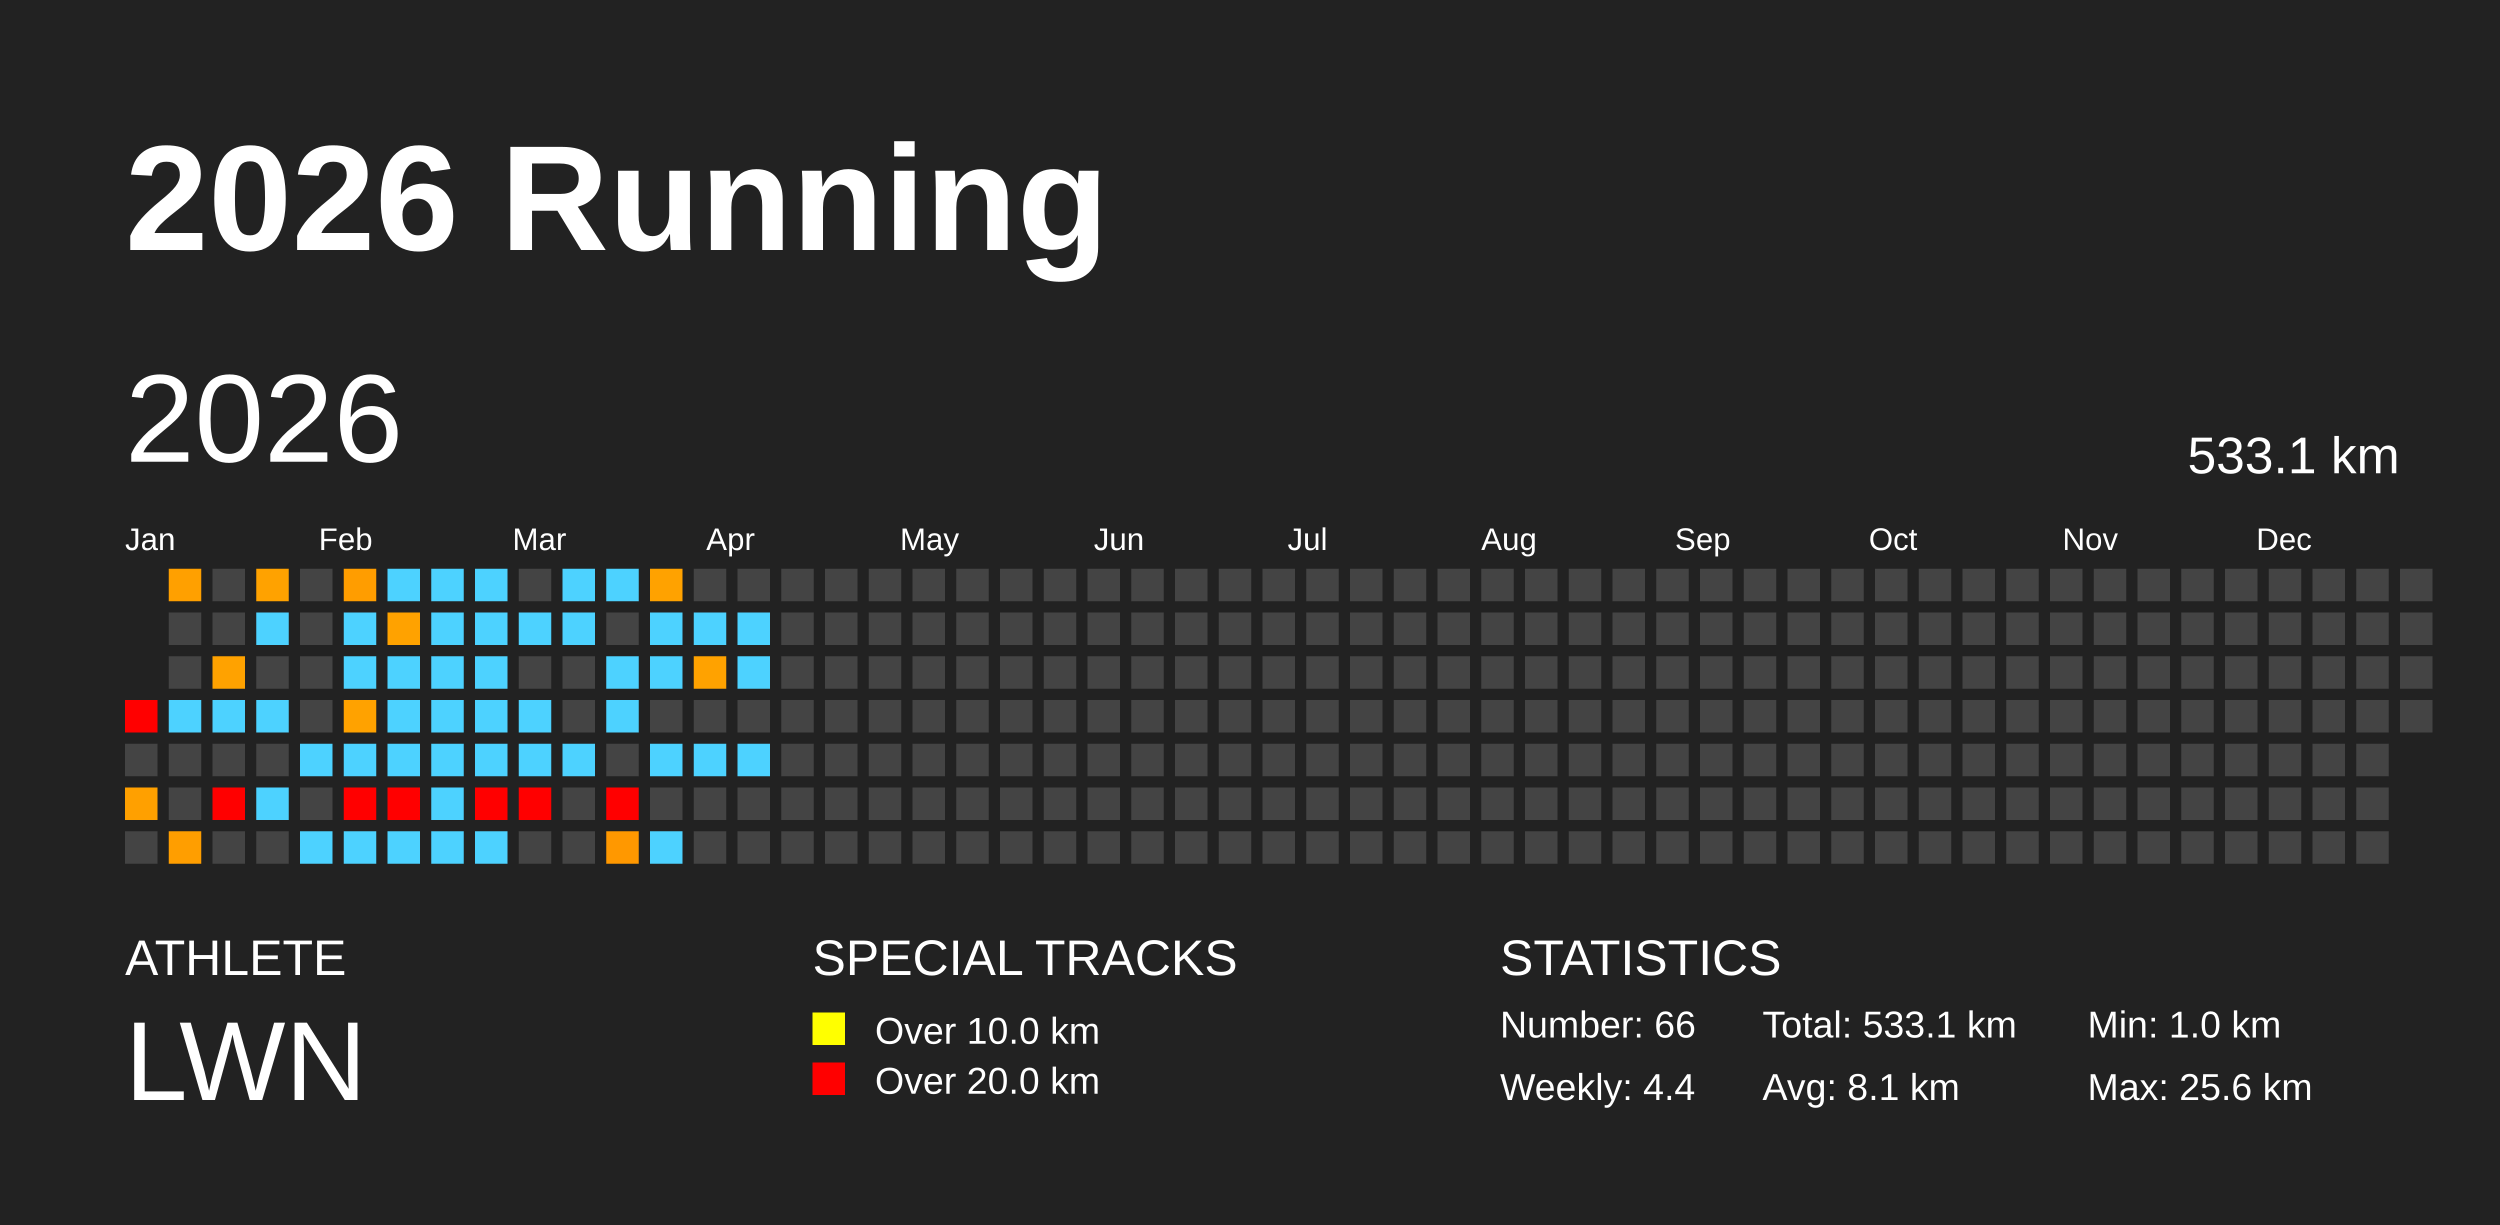
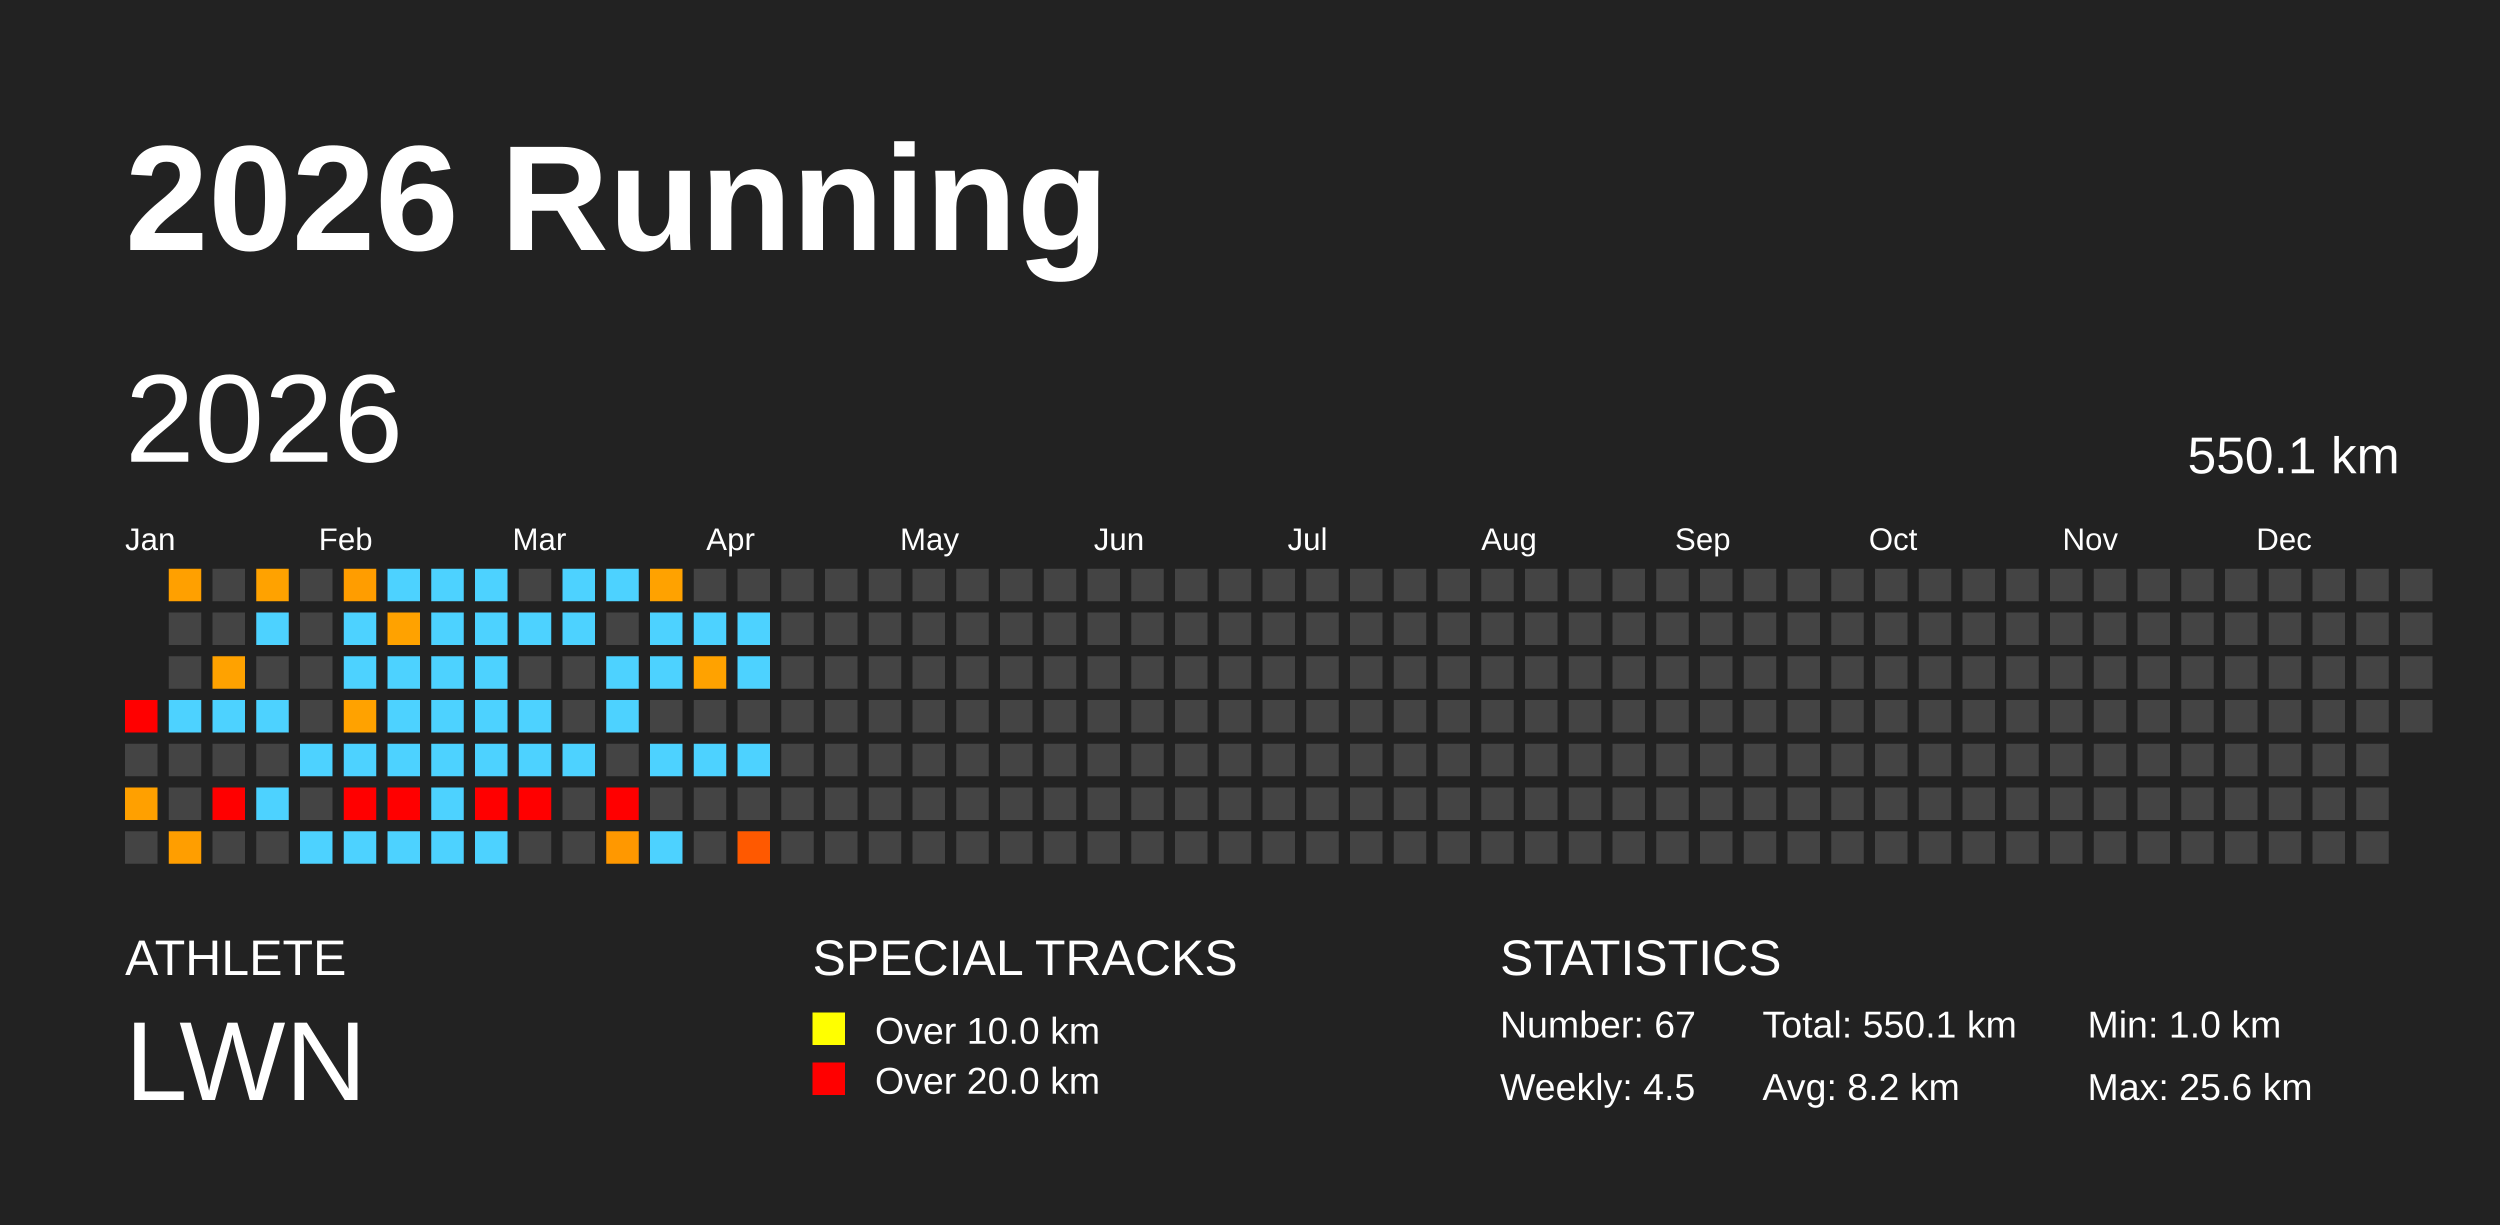
<svg xmlns="http://www.w3.org/2000/svg" baseProfile="full" height="98mm" version="1.1" viewBox="0,0,200,98" width="200mm">
  <defs />
  <rect fill="#222222" height="98" width="200" x="0" y="0" />
  <text fill="#FFFFFF" style="font-size:12px; font-family:Arial; font-weight:bold;" x="10" y="20">2026 Running</text>
  <text fill="#FFFFFF" style="font-size:4px; font-family:Arial" x="10" y="78">ATHLETE</text>
  <text fill="#FFFFFF" style="font-size:9px; font-family:Arial" x="10" y="88">LWN</text>
  <text fill="#FFFFFF" style="font-size:4px; font-family:Arial" x="65" y="78">SPECIAL TRACKS</text>
  <rect fill="yellow" height="2.6" width="2.6" x="65" y="81" />
  <text fill="#FFFFFF" style="font-size:3px; font-family:Arial" x="70" y="83.5">Over 10.0 km</text>
  <rect fill="red" height="2.6" width="2.6" x="65" y="85" />
  <text fill="#FFFFFF" style="font-size:3px; font-family:Arial" x="70" y="87.5">Over 20.0 km</text>
  <text fill="#FFFFFF" style="font-size:4px; font-family:Arial" x="120" y="78">STATISTICS</text>
-   <text fill="#FFFFFF" style="font-size:3px; font-family:Arial" x="120" y="83">Number: 66</text>
-   <text fill="#FFFFFF" style="font-size:3px; font-family:Arial" x="120" y="88">Weekly: 4.4</text>
-   <text fill="#FFFFFF" style="font-size:3px; font-family:Arial" x="141" y="83">Total: 533.1 km</text>
-   <text fill="#FFFFFF" style="font-size:3px; font-family:Arial" x="141" y="88">Avg: 8.1 km</text>
+   <text fill="#FFFFFF" style="font-size:3px; font-family:Arial" x="120" y="83">Number: 67</text>
+   <text fill="#FFFFFF" style="font-size:3px; font-family:Arial" x="120" y="88">Weekly: 4.5</text>
+   <text fill="#FFFFFF" style="font-size:3px; font-family:Arial" x="141" y="83">Total: 550.1 km</text>
+   <text fill="#FFFFFF" style="font-size:3px; font-family:Arial" x="141" y="88">Avg: 8.2 km</text>
  <text fill="#FFFFFF" style="font-size:3px; font-family:Arial" x="167" y="83">Min: 1.0 km</text>
  <text fill="#FFFFFF" style="font-size:3px; font-family:Arial" x="167" y="88">Max: 25.6 km</text>
  <text dominant-baseline="hanging" fill="#FFFFFF" style="font-size:10.0px; font-family:Arial;" x="10" y="30">2026</text>
-   <text dominant-baseline="hanging" fill="#FFFFFF" style="font-size:4.125px; font-family:Arial;" x="175" y="35">533.1 km</text>
+   <text dominant-baseline="hanging" fill="#FFFFFF" style="font-size:4.125px; font-family:Arial;" x="175" y="35">550.1 km</text>
  <text fill="#FFFFFF" style="font-size:2.5px; font-family:Arial" x="10.0" y="44">Jan</text>
  <text fill="#FFFFFF" style="font-size:2.5px; font-family:Arial" x="25.5" y="44">Feb</text>
  <text fill="#FFFFFF" style="font-size:2.5px; font-family:Arial" x="41.0" y="44">Mar</text>
  <text fill="#FFFFFF" style="font-size:2.5px; font-family:Arial" x="56.5" y="44">Apr</text>
  <text fill="#FFFFFF" style="font-size:2.5px; font-family:Arial" x="72.0" y="44">May</text>
  <text fill="#FFFFFF" style="font-size:2.5px; font-family:Arial" x="87.5" y="44">Jun</text>
  <text fill="#FFFFFF" style="font-size:2.5px; font-family:Arial" x="103.0" y="44">Jul</text>
  <text fill="#FFFFFF" style="font-size:2.5px; font-family:Arial" x="118.5" y="44">Aug</text>
  <text fill="#FFFFFF" style="font-size:2.5px; font-family:Arial" x="134.0" y="44">Sep</text>
  <text fill="#FFFFFF" style="font-size:2.5px; font-family:Arial" x="149.5" y="44">Oct</text>
  <text fill="#FFFFFF" style="font-size:2.5px; font-family:Arial" x="165.0" y="44">Nov</text>
  <text fill="#FFFFFF" style="font-size:2.5px; font-family:Arial" x="180.5" y="44">Dec</text>
  <rect fill="red" height="2.6" width="2.6" x="10.0" y="56.0" />
  <rect fill="#444444" height="2.6" width="2.6" x="10.0" y="59.5" />
  <rect fill="#ffa000" height="2.6" width="2.6" x="10.0" y="63.0" />
  <rect fill="#444444" height="2.6" width="2.6" x="10.0" y="66.5" />
  <rect fill="#ffa000" height="2.6" width="2.6" x="13.5" y="45.5" />
  <rect fill="#444444" height="2.6" width="2.6" x="13.5" y="49.0" />
  <rect fill="#444444" height="2.6" width="2.6" x="13.5" y="52.5" />
  <rect fill="#4dd2ff" height="2.6" width="2.6" x="13.5" y="56.0" />
  <rect fill="#444444" height="2.6" width="2.6" x="13.5" y="59.5" />
  <rect fill="#444444" height="2.6" width="2.6" x="13.5" y="63.0" />
  <rect fill="#ff9e00" height="2.6" width="2.6" x="13.5" y="66.5" />
  <rect fill="#444444" height="2.6" width="2.6" x="17.0" y="45.5" />
  <rect fill="#444444" height="2.6" width="2.6" x="17.0" y="49.0" />
  <rect fill="#ffa200" height="2.6" width="2.6" x="17.0" y="52.5" />
  <rect fill="#4dd2ff" height="2.6" width="2.6" x="17.0" y="56.0" />
  <rect fill="#444444" height="2.6" width="2.6" x="17.0" y="59.5" />
  <rect fill="red" height="2.6" width="2.6" x="17.0" y="63.0" />
  <rect fill="#444444" height="2.6" width="2.6" x="17.0" y="66.5" />
  <rect fill="#ffa200" height="2.6" width="2.6" x="20.5" y="45.5" />
  <rect fill="#4dd2ff" height="2.6" width="2.6" x="20.5" y="49.0" />
  <rect fill="#444444" height="2.6" width="2.6" x="20.5" y="52.5" />
  <rect fill="#4dd2ff" height="2.6" width="2.6" x="20.5" y="56.0" />
  <rect fill="#444444" height="2.6" width="2.6" x="20.5" y="59.5" />
  <rect fill="#4dd2ff" height="2.6" width="2.6" x="20.5" y="63.0" />
  <rect fill="#444444" height="2.6" width="2.6" x="20.5" y="66.5" />
  <rect fill="#444444" height="2.6" width="2.6" x="24.0" y="45.5" />
  <rect fill="#444444" height="2.6" width="2.6" x="24.0" y="49.0" />
  <rect fill="#444444" height="2.6" width="2.6" x="24.0" y="52.5" />
  <rect fill="#444444" height="2.6" width="2.6" x="24.0" y="56.0" />
  <rect fill="#4dd2ff" height="2.6" width="2.6" x="24.0" y="59.5" />
  <rect fill="#444444" height="2.6" width="2.6" x="24.0" y="63.0" />
  <rect fill="#4dd2ff" height="2.6" width="2.6" x="24.0" y="66.5" />
  <rect fill="#ff9d00" height="2.6" width="2.6" x="27.5" y="45.5" />
  <rect fill="#4dd2ff" height="2.6" width="2.6" x="27.5" y="49.0" />
  <rect fill="#4dd2ff" height="2.6" width="2.6" x="27.5" y="52.5" />
  <rect fill="#ffa200" height="2.6" width="2.6" x="27.5" y="56.0" />
  <rect fill="#4dd2ff" height="2.6" width="2.6" x="27.5" y="59.5" />
  <rect fill="red" height="2.6" width="2.6" x="27.5" y="63.0" />
  <rect fill="#4dd2ff" height="2.6" width="2.6" x="27.5" y="66.5" />
  <rect fill="#4dd2ff" height="2.6" width="2.6" x="31.0" y="45.5" />
  <rect fill="#ffa200" height="2.6" width="2.6" x="31.0" y="49.0" />
  <rect fill="#4dd2ff" height="2.6" width="2.6" x="31.0" y="52.5" />
  <rect fill="#4dd2ff" height="2.6" width="2.6" x="31.0" y="56.0" />
  <rect fill="#4dd2ff" height="2.6" width="2.6" x="31.0" y="59.5" />
  <rect fill="red" height="2.6" width="2.6" x="31.0" y="63.0" />
  <rect fill="#4dd2ff" height="2.6" width="2.6" x="31.0" y="66.5" />
  <rect fill="#4dd2ff" height="2.6" width="2.6" x="34.5" y="45.5" />
  <rect fill="#4dd2ff" height="2.6" width="2.6" x="34.5" y="49.0" />
  <rect fill="#4dd2ff" height="2.6" width="2.6" x="34.5" y="52.5" />
  <rect fill="#4dd2ff" height="2.6" width="2.6" x="34.5" y="56.0" />
  <rect fill="#4dd2ff" height="2.6" width="2.6" x="34.5" y="59.5" />
  <rect fill="#4dd2ff" height="2.6" width="2.6" x="34.5" y="63.0" />
  <rect fill="#4dd2ff" height="2.6" width="2.6" x="34.5" y="66.5" />
  <rect fill="#4dd2ff" height="2.6" width="2.6" x="38.0" y="45.5" />
  <rect fill="#4dd2ff" height="2.6" width="2.6" x="38.0" y="49.0" />
  <rect fill="#4dd2ff" height="2.6" width="2.6" x="38.0" y="52.5" />
  <rect fill="#4dd2ff" height="2.6" width="2.6" x="38.0" y="56.0" />
  <rect fill="#4dd2ff" height="2.6" width="2.6" x="38.0" y="59.5" />
  <rect fill="red" height="2.6" width="2.6" x="38.0" y="63.0" />
  <rect fill="#4dd2ff" height="2.6" width="2.6" x="38.0" y="66.5" />
  <rect fill="#444444" height="2.6" width="2.6" x="41.5" y="45.5" />
  <rect fill="#4dd2ff" height="2.6" width="2.6" x="41.5" y="49.0" />
  <rect fill="#444444" height="2.6" width="2.6" x="41.5" y="52.5" />
  <rect fill="#4dd2ff" height="2.6" width="2.6" x="41.5" y="56.0" />
  <rect fill="#4dd2ff" height="2.6" width="2.6" x="41.5" y="59.5" />
  <rect fill="red" height="2.6" width="2.6" x="41.5" y="63.0" />
  <rect fill="#444444" height="2.6" width="2.6" x="41.5" y="66.5" />
  <rect fill="#4dd2ff" height="2.6" width="2.6" x="45.0" y="45.5" />
  <rect fill="#4dd2ff" height="2.6" width="2.6" x="45.0" y="49.0" />
  <rect fill="#444444" height="2.6" width="2.6" x="45.0" y="52.5" />
  <rect fill="#444444" height="2.6" width="2.6" x="45.0" y="56.0" />
  <rect fill="#4dd2ff" height="2.6" width="2.6" x="45.0" y="59.5" />
  <rect fill="#444444" height="2.6" width="2.6" x="45.0" y="63.0" />
  <rect fill="#444444" height="2.6" width="2.6" x="45.0" y="66.5" />
  <rect fill="#4dd2ff" height="2.6" width="2.6" x="48.5" y="45.5" />
  <rect fill="#444444" height="2.6" width="2.6" x="48.5" y="49.0" />
  <rect fill="#4dd2ff" height="2.6" width="2.6" x="48.5" y="52.5" />
  <rect fill="#4dd2ff" height="2.6" width="2.6" x="48.5" y="56.0" />
  <rect fill="#444444" height="2.6" width="2.6" x="48.5" y="59.5" />
  <rect fill="red" height="2.6" width="2.6" x="48.5" y="63.0" />
  <rect fill="#ff9800" height="2.6" width="2.6" x="48.5" y="66.5" />
  <rect fill="#ffa200" height="2.6" width="2.6" x="52.0" y="45.5" />
  <rect fill="#4dd2ff" height="2.6" width="2.6" x="52.0" y="49.0" />
  <rect fill="#4dd2ff" height="2.6" width="2.6" x="52.0" y="52.5" />
  <rect fill="#444444" height="2.6" width="2.6" x="52.0" y="56.0" />
  <rect fill="#4dd2ff" height="2.6" width="2.6" x="52.0" y="59.5" />
  <rect fill="#444444" height="2.6" width="2.6" x="52.0" y="63.0" />
  <rect fill="#4dd2ff" height="2.6" width="2.6" x="52.0" y="66.5" />
  <rect fill="#444444" height="2.6" width="2.6" x="55.5" y="45.5" />
  <rect fill="#4dd2ff" height="2.6" width="2.6" x="55.5" y="49.0" />
  <rect fill="#ffa200" height="2.6" width="2.6" x="55.5" y="52.5" />
  <rect fill="#444444" height="2.6" width="2.6" x="55.5" y="56.0" />
  <rect fill="#4dd2ff" height="2.6" width="2.6" x="55.5" y="59.5" />
  <rect fill="#444444" height="2.6" width="2.6" x="55.5" y="63.0" />
  <rect fill="#444444" height="2.6" width="2.6" x="55.5" y="66.5" />
  <rect fill="#444444" height="2.6" width="2.6" x="59.0" y="45.5" />
  <rect fill="#4dd2ff" height="2.6" width="2.6" x="59.0" y="49.0" />
  <rect fill="#4dd2ff" height="2.6" width="2.6" x="59.0" y="52.5" />
  <rect fill="#444444" height="2.6" width="2.6" x="59.0" y="56.0" />
  <rect fill="#4dd2ff" height="2.6" width="2.6" x="59.0" y="59.5" />
  <rect fill="#444444" height="2.6" width="2.6" x="59.0" y="63.0" />
-   <rect fill="#444444" height="2.6" width="2.6" x="59.0" y="66.5" />
+   <rect fill="#ff5900" height="2.6" width="2.6" x="59.0" y="66.5" />
  <rect fill="#444444" height="2.6" width="2.6" x="62.5" y="45.5" />
  <rect fill="#444444" height="2.6" width="2.6" x="62.5" y="49.0" />
  <rect fill="#444444" height="2.6" width="2.6" x="62.5" y="52.5" />
  <rect fill="#444444" height="2.6" width="2.6" x="62.5" y="56.0" />
  <rect fill="#444444" height="2.6" width="2.6" x="62.5" y="59.5" />
  <rect fill="#444444" height="2.6" width="2.6" x="62.5" y="63.0" />
  <rect fill="#444444" height="2.6" width="2.6" x="62.5" y="66.5" />
  <rect fill="#444444" height="2.6" width="2.6" x="66.0" y="45.5" />
  <rect fill="#444444" height="2.6" width="2.6" x="66.0" y="49.0" />
  <rect fill="#444444" height="2.6" width="2.6" x="66.0" y="52.5" />
  <rect fill="#444444" height="2.6" width="2.6" x="66.0" y="56.0" />
  <rect fill="#444444" height="2.6" width="2.6" x="66.0" y="59.5" />
  <rect fill="#444444" height="2.6" width="2.6" x="66.0" y="63.0" />
  <rect fill="#444444" height="2.6" width="2.6" x="66.0" y="66.5" />
  <rect fill="#444444" height="2.6" width="2.6" x="69.5" y="45.5" />
  <rect fill="#444444" height="2.6" width="2.6" x="69.5" y="49.0" />
  <rect fill="#444444" height="2.6" width="2.6" x="69.5" y="52.5" />
  <rect fill="#444444" height="2.6" width="2.6" x="69.5" y="56.0" />
  <rect fill="#444444" height="2.6" width="2.6" x="69.5" y="59.5" />
  <rect fill="#444444" height="2.6" width="2.6" x="69.5" y="63.0" />
  <rect fill="#444444" height="2.6" width="2.6" x="69.5" y="66.5" />
  <rect fill="#444444" height="2.6" width="2.6" x="73.0" y="45.5" />
  <rect fill="#444444" height="2.6" width="2.6" x="73.0" y="49.0" />
  <rect fill="#444444" height="2.6" width="2.6" x="73.0" y="52.5" />
  <rect fill="#444444" height="2.6" width="2.6" x="73.0" y="56.0" />
  <rect fill="#444444" height="2.6" width="2.6" x="73.0" y="59.5" />
  <rect fill="#444444" height="2.6" width="2.6" x="73.0" y="63.0" />
  <rect fill="#444444" height="2.6" width="2.6" x="73.0" y="66.5" />
  <rect fill="#444444" height="2.6" width="2.6" x="76.5" y="45.5" />
  <rect fill="#444444" height="2.6" width="2.6" x="76.5" y="49.0" />
  <rect fill="#444444" height="2.6" width="2.6" x="76.5" y="52.5" />
  <rect fill="#444444" height="2.6" width="2.6" x="76.5" y="56.0" />
  <rect fill="#444444" height="2.6" width="2.6" x="76.5" y="59.5" />
  <rect fill="#444444" height="2.6" width="2.6" x="76.5" y="63.0" />
  <rect fill="#444444" height="2.6" width="2.6" x="76.5" y="66.5" />
  <rect fill="#444444" height="2.6" width="2.6" x="80.0" y="45.5" />
  <rect fill="#444444" height="2.6" width="2.6" x="80.0" y="49.0" />
  <rect fill="#444444" height="2.6" width="2.6" x="80.0" y="52.5" />
  <rect fill="#444444" height="2.6" width="2.6" x="80.0" y="56.0" />
  <rect fill="#444444" height="2.6" width="2.6" x="80.0" y="59.5" />
  <rect fill="#444444" height="2.6" width="2.6" x="80.0" y="63.0" />
  <rect fill="#444444" height="2.6" width="2.6" x="80.0" y="66.5" />
  <rect fill="#444444" height="2.6" width="2.6" x="83.5" y="45.5" />
  <rect fill="#444444" height="2.6" width="2.6" x="83.5" y="49.0" />
  <rect fill="#444444" height="2.6" width="2.6" x="83.5" y="52.5" />
  <rect fill="#444444" height="2.6" width="2.6" x="83.5" y="56.0" />
  <rect fill="#444444" height="2.6" width="2.6" x="83.5" y="59.5" />
  <rect fill="#444444" height="2.6" width="2.6" x="83.5" y="63.0" />
  <rect fill="#444444" height="2.6" width="2.6" x="83.5" y="66.5" />
  <rect fill="#444444" height="2.6" width="2.6" x="87.0" y="45.5" />
  <rect fill="#444444" height="2.6" width="2.6" x="87.0" y="49.0" />
  <rect fill="#444444" height="2.6" width="2.6" x="87.0" y="52.5" />
  <rect fill="#444444" height="2.6" width="2.6" x="87.0" y="56.0" />
  <rect fill="#444444" height="2.6" width="2.6" x="87.0" y="59.5" />
  <rect fill="#444444" height="2.6" width="2.6" x="87.0" y="63.0" />
  <rect fill="#444444" height="2.6" width="2.6" x="87.0" y="66.5" />
  <rect fill="#444444" height="2.6" width="2.6" x="90.5" y="45.5" />
  <rect fill="#444444" height="2.6" width="2.6" x="90.5" y="49.0" />
  <rect fill="#444444" height="2.6" width="2.6" x="90.5" y="52.5" />
  <rect fill="#444444" height="2.6" width="2.6" x="90.5" y="56.0" />
  <rect fill="#444444" height="2.6" width="2.6" x="90.5" y="59.5" />
  <rect fill="#444444" height="2.6" width="2.6" x="90.5" y="63.0" />
  <rect fill="#444444" height="2.6" width="2.6" x="90.5" y="66.5" />
  <rect fill="#444444" height="2.6" width="2.6" x="94.0" y="45.5" />
  <rect fill="#444444" height="2.6" width="2.6" x="94.0" y="49.0" />
  <rect fill="#444444" height="2.6" width="2.6" x="94.0" y="52.5" />
  <rect fill="#444444" height="2.6" width="2.6" x="94.0" y="56.0" />
  <rect fill="#444444" height="2.6" width="2.6" x="94.0" y="59.5" />
  <rect fill="#444444" height="2.6" width="2.6" x="94.0" y="63.0" />
  <rect fill="#444444" height="2.6" width="2.6" x="94.0" y="66.5" />
  <rect fill="#444444" height="2.6" width="2.6" x="97.5" y="45.5" />
  <rect fill="#444444" height="2.6" width="2.6" x="97.5" y="49.0" />
  <rect fill="#444444" height="2.6" width="2.6" x="97.5" y="52.5" />
  <rect fill="#444444" height="2.6" width="2.6" x="97.5" y="56.0" />
  <rect fill="#444444" height="2.6" width="2.6" x="97.5" y="59.5" />
  <rect fill="#444444" height="2.6" width="2.6" x="97.5" y="63.0" />
  <rect fill="#444444" height="2.6" width="2.6" x="97.5" y="66.5" />
  <rect fill="#444444" height="2.6" width="2.6" x="101.0" y="45.5" />
  <rect fill="#444444" height="2.6" width="2.6" x="101.0" y="49.0" />
  <rect fill="#444444" height="2.6" width="2.6" x="101.0" y="52.5" />
  <rect fill="#444444" height="2.6" width="2.6" x="101.0" y="56.0" />
  <rect fill="#444444" height="2.6" width="2.6" x="101.0" y="59.5" />
  <rect fill="#444444" height="2.6" width="2.6" x="101.0" y="63.0" />
  <rect fill="#444444" height="2.6" width="2.6" x="101.0" y="66.5" />
  <rect fill="#444444" height="2.6" width="2.6" x="104.5" y="45.5" />
  <rect fill="#444444" height="2.6" width="2.6" x="104.5" y="49.0" />
  <rect fill="#444444" height="2.6" width="2.6" x="104.5" y="52.5" />
  <rect fill="#444444" height="2.6" width="2.6" x="104.5" y="56.0" />
  <rect fill="#444444" height="2.6" width="2.6" x="104.5" y="59.5" />
  <rect fill="#444444" height="2.6" width="2.6" x="104.5" y="63.0" />
  <rect fill="#444444" height="2.6" width="2.6" x="104.5" y="66.5" />
  <rect fill="#444444" height="2.6" width="2.6" x="108.0" y="45.5" />
  <rect fill="#444444" height="2.6" width="2.6" x="108.0" y="49.0" />
  <rect fill="#444444" height="2.6" width="2.6" x="108.0" y="52.5" />
  <rect fill="#444444" height="2.6" width="2.6" x="108.0" y="56.0" />
  <rect fill="#444444" height="2.6" width="2.6" x="108.0" y="59.5" />
  <rect fill="#444444" height="2.6" width="2.6" x="108.0" y="63.0" />
  <rect fill="#444444" height="2.6" width="2.6" x="108.0" y="66.5" />
  <rect fill="#444444" height="2.6" width="2.6" x="111.5" y="45.5" />
  <rect fill="#444444" height="2.6" width="2.6" x="111.5" y="49.0" />
  <rect fill="#444444" height="2.6" width="2.6" x="111.5" y="52.5" />
  <rect fill="#444444" height="2.6" width="2.6" x="111.5" y="56.0" />
  <rect fill="#444444" height="2.6" width="2.6" x="111.5" y="59.5" />
  <rect fill="#444444" height="2.6" width="2.6" x="111.5" y="63.0" />
  <rect fill="#444444" height="2.6" width="2.6" x="111.5" y="66.5" />
  <rect fill="#444444" height="2.6" width="2.6" x="115.0" y="45.5" />
  <rect fill="#444444" height="2.6" width="2.6" x="115.0" y="49.0" />
  <rect fill="#444444" height="2.6" width="2.6" x="115.0" y="52.5" />
  <rect fill="#444444" height="2.6" width="2.6" x="115.0" y="56.0" />
  <rect fill="#444444" height="2.6" width="2.6" x="115.0" y="59.5" />
  <rect fill="#444444" height="2.6" width="2.6" x="115.0" y="63.0" />
  <rect fill="#444444" height="2.6" width="2.6" x="115.0" y="66.5" />
  <rect fill="#444444" height="2.6" width="2.6" x="118.5" y="45.5" />
  <rect fill="#444444" height="2.6" width="2.6" x="118.5" y="49.0" />
  <rect fill="#444444" height="2.6" width="2.6" x="118.5" y="52.5" />
  <rect fill="#444444" height="2.6" width="2.6" x="118.5" y="56.0" />
  <rect fill="#444444" height="2.6" width="2.6" x="118.5" y="59.5" />
  <rect fill="#444444" height="2.6" width="2.6" x="118.5" y="63.0" />
  <rect fill="#444444" height="2.6" width="2.6" x="118.5" y="66.5" />
  <rect fill="#444444" height="2.6" width="2.6" x="122.0" y="45.5" />
  <rect fill="#444444" height="2.6" width="2.6" x="122.0" y="49.0" />
  <rect fill="#444444" height="2.6" width="2.6" x="122.0" y="52.5" />
  <rect fill="#444444" height="2.6" width="2.6" x="122.0" y="56.0" />
  <rect fill="#444444" height="2.6" width="2.6" x="122.0" y="59.5" />
  <rect fill="#444444" height="2.6" width="2.6" x="122.0" y="63.0" />
  <rect fill="#444444" height="2.6" width="2.6" x="122.0" y="66.5" />
  <rect fill="#444444" height="2.6" width="2.6" x="125.5" y="45.5" />
  <rect fill="#444444" height="2.6" width="2.6" x="125.5" y="49.0" />
  <rect fill="#444444" height="2.6" width="2.6" x="125.5" y="52.5" />
  <rect fill="#444444" height="2.6" width="2.6" x="125.5" y="56.0" />
  <rect fill="#444444" height="2.6" width="2.6" x="125.5" y="59.5" />
  <rect fill="#444444" height="2.6" width="2.6" x="125.5" y="63.0" />
  <rect fill="#444444" height="2.6" width="2.6" x="125.5" y="66.5" />
  <rect fill="#444444" height="2.6" width="2.6" x="129.0" y="45.5" />
  <rect fill="#444444" height="2.6" width="2.6" x="129.0" y="49.0" />
  <rect fill="#444444" height="2.6" width="2.6" x="129.0" y="52.5" />
  <rect fill="#444444" height="2.6" width="2.6" x="129.0" y="56.0" />
  <rect fill="#444444" height="2.6" width="2.6" x="129.0" y="59.5" />
  <rect fill="#444444" height="2.6" width="2.6" x="129.0" y="63.0" />
  <rect fill="#444444" height="2.6" width="2.6" x="129.0" y="66.5" />
  <rect fill="#444444" height="2.6" width="2.6" x="132.5" y="45.5" />
  <rect fill="#444444" height="2.6" width="2.6" x="132.5" y="49.0" />
  <rect fill="#444444" height="2.6" width="2.6" x="132.5" y="52.5" />
  <rect fill="#444444" height="2.6" width="2.6" x="132.5" y="56.0" />
  <rect fill="#444444" height="2.6" width="2.6" x="132.5" y="59.5" />
  <rect fill="#444444" height="2.6" width="2.6" x="132.5" y="63.0" />
  <rect fill="#444444" height="2.6" width="2.6" x="132.5" y="66.5" />
  <rect fill="#444444" height="2.6" width="2.6" x="136.0" y="45.5" />
  <rect fill="#444444" height="2.6" width="2.6" x="136.0" y="49.0" />
  <rect fill="#444444" height="2.6" width="2.6" x="136.0" y="52.5" />
  <rect fill="#444444" height="2.6" width="2.6" x="136.0" y="56.0" />
  <rect fill="#444444" height="2.6" width="2.6" x="136.0" y="59.5" />
  <rect fill="#444444" height="2.6" width="2.6" x="136.0" y="63.0" />
  <rect fill="#444444" height="2.6" width="2.6" x="136.0" y="66.5" />
  <rect fill="#444444" height="2.6" width="2.6" x="139.5" y="45.5" />
  <rect fill="#444444" height="2.6" width="2.6" x="139.5" y="49.0" />
  <rect fill="#444444" height="2.6" width="2.6" x="139.5" y="52.5" />
  <rect fill="#444444" height="2.6" width="2.6" x="139.5" y="56.0" />
  <rect fill="#444444" height="2.6" width="2.6" x="139.5" y="59.5" />
  <rect fill="#444444" height="2.6" width="2.6" x="139.5" y="63.0" />
  <rect fill="#444444" height="2.6" width="2.6" x="139.5" y="66.5" />
  <rect fill="#444444" height="2.6" width="2.6" x="143.0" y="45.5" />
  <rect fill="#444444" height="2.6" width="2.6" x="143.0" y="49.0" />
  <rect fill="#444444" height="2.6" width="2.6" x="143.0" y="52.5" />
  <rect fill="#444444" height="2.6" width="2.6" x="143.0" y="56.0" />
  <rect fill="#444444" height="2.6" width="2.6" x="143.0" y="59.5" />
  <rect fill="#444444" height="2.6" width="2.6" x="143.0" y="63.0" />
  <rect fill="#444444" height="2.6" width="2.6" x="143.0" y="66.5" />
  <rect fill="#444444" height="2.6" width="2.6" x="146.5" y="45.5" />
  <rect fill="#444444" height="2.6" width="2.6" x="146.5" y="49.0" />
  <rect fill="#444444" height="2.6" width="2.6" x="146.5" y="52.5" />
  <rect fill="#444444" height="2.6" width="2.6" x="146.5" y="56.0" />
  <rect fill="#444444" height="2.6" width="2.6" x="146.5" y="59.5" />
  <rect fill="#444444" height="2.6" width="2.6" x="146.5" y="63.0" />
  <rect fill="#444444" height="2.6" width="2.6" x="146.5" y="66.5" />
  <rect fill="#444444" height="2.6" width="2.6" x="150.0" y="45.5" />
  <rect fill="#444444" height="2.6" width="2.6" x="150.0" y="49.0" />
  <rect fill="#444444" height="2.6" width="2.6" x="150.0" y="52.5" />
  <rect fill="#444444" height="2.6" width="2.6" x="150.0" y="56.0" />
  <rect fill="#444444" height="2.6" width="2.6" x="150.0" y="59.5" />
  <rect fill="#444444" height="2.6" width="2.6" x="150.0" y="63.0" />
  <rect fill="#444444" height="2.6" width="2.6" x="150.0" y="66.5" />
  <rect fill="#444444" height="2.6" width="2.6" x="153.5" y="45.5" />
  <rect fill="#444444" height="2.6" width="2.6" x="153.5" y="49.0" />
  <rect fill="#444444" height="2.6" width="2.6" x="153.5" y="52.5" />
  <rect fill="#444444" height="2.6" width="2.6" x="153.5" y="56.0" />
  <rect fill="#444444" height="2.6" width="2.6" x="153.5" y="59.5" />
  <rect fill="#444444" height="2.6" width="2.6" x="153.5" y="63.0" />
  <rect fill="#444444" height="2.6" width="2.6" x="153.5" y="66.5" />
  <rect fill="#444444" height="2.6" width="2.6" x="157.0" y="45.5" />
  <rect fill="#444444" height="2.6" width="2.6" x="157.0" y="49.0" />
  <rect fill="#444444" height="2.6" width="2.6" x="157.0" y="52.5" />
  <rect fill="#444444" height="2.6" width="2.6" x="157.0" y="56.0" />
  <rect fill="#444444" height="2.6" width="2.6" x="157.0" y="59.5" />
  <rect fill="#444444" height="2.6" width="2.6" x="157.0" y="63.0" />
  <rect fill="#444444" height="2.6" width="2.6" x="157.0" y="66.5" />
  <rect fill="#444444" height="2.6" width="2.6" x="160.5" y="45.5" />
  <rect fill="#444444" height="2.6" width="2.6" x="160.5" y="49.0" />
  <rect fill="#444444" height="2.6" width="2.6" x="160.5" y="52.5" />
  <rect fill="#444444" height="2.6" width="2.6" x="160.5" y="56.0" />
  <rect fill="#444444" height="2.6" width="2.6" x="160.5" y="59.5" />
  <rect fill="#444444" height="2.6" width="2.6" x="160.5" y="63.0" />
  <rect fill="#444444" height="2.6" width="2.6" x="160.5" y="66.5" />
  <rect fill="#444444" height="2.6" width="2.6" x="164.0" y="45.5" />
  <rect fill="#444444" height="2.6" width="2.6" x="164.0" y="49.0" />
  <rect fill="#444444" height="2.6" width="2.6" x="164.0" y="52.5" />
  <rect fill="#444444" height="2.6" width="2.6" x="164.0" y="56.0" />
  <rect fill="#444444" height="2.6" width="2.6" x="164.0" y="59.5" />
  <rect fill="#444444" height="2.6" width="2.6" x="164.0" y="63.0" />
  <rect fill="#444444" height="2.6" width="2.6" x="164.0" y="66.5" />
  <rect fill="#444444" height="2.6" width="2.6" x="167.5" y="45.5" />
  <rect fill="#444444" height="2.6" width="2.6" x="167.5" y="49.0" />
  <rect fill="#444444" height="2.6" width="2.6" x="167.5" y="52.5" />
  <rect fill="#444444" height="2.6" width="2.6" x="167.5" y="56.0" />
  <rect fill="#444444" height="2.6" width="2.6" x="167.5" y="59.5" />
  <rect fill="#444444" height="2.6" width="2.6" x="167.5" y="63.0" />
  <rect fill="#444444" height="2.6" width="2.6" x="167.5" y="66.5" />
  <rect fill="#444444" height="2.6" width="2.6" x="171.0" y="45.5" />
  <rect fill="#444444" height="2.6" width="2.6" x="171.0" y="49.0" />
  <rect fill="#444444" height="2.6" width="2.6" x="171.0" y="52.5" />
  <rect fill="#444444" height="2.6" width="2.6" x="171.0" y="56.0" />
  <rect fill="#444444" height="2.6" width="2.6" x="171.0" y="59.5" />
  <rect fill="#444444" height="2.6" width="2.6" x="171.0" y="63.0" />
  <rect fill="#444444" height="2.6" width="2.6" x="171.0" y="66.5" />
  <rect fill="#444444" height="2.6" width="2.6" x="174.5" y="45.5" />
  <rect fill="#444444" height="2.6" width="2.6" x="174.5" y="49.0" />
  <rect fill="#444444" height="2.6" width="2.6" x="174.5" y="52.5" />
  <rect fill="#444444" height="2.6" width="2.6" x="174.5" y="56.0" />
  <rect fill="#444444" height="2.6" width="2.6" x="174.5" y="59.5" />
  <rect fill="#444444" height="2.6" width="2.6" x="174.5" y="63.0" />
  <rect fill="#444444" height="2.6" width="2.6" x="174.5" y="66.5" />
  <rect fill="#444444" height="2.6" width="2.6" x="178.0" y="45.5" />
  <rect fill="#444444" height="2.6" width="2.6" x="178.0" y="49.0" />
  <rect fill="#444444" height="2.6" width="2.6" x="178.0" y="52.5" />
  <rect fill="#444444" height="2.6" width="2.6" x="178.0" y="56.0" />
  <rect fill="#444444" height="2.6" width="2.6" x="178.0" y="59.5" />
  <rect fill="#444444" height="2.6" width="2.6" x="178.0" y="63.0" />
  <rect fill="#444444" height="2.6" width="2.6" x="178.0" y="66.5" />
  <rect fill="#444444" height="2.6" width="2.6" x="181.5" y="45.5" />
  <rect fill="#444444" height="2.6" width="2.6" x="181.5" y="49.0" />
  <rect fill="#444444" height="2.6" width="2.6" x="181.5" y="52.5" />
  <rect fill="#444444" height="2.6" width="2.6" x="181.5" y="56.0" />
  <rect fill="#444444" height="2.6" width="2.6" x="181.5" y="59.5" />
  <rect fill="#444444" height="2.6" width="2.6" x="181.5" y="63.0" />
  <rect fill="#444444" height="2.6" width="2.6" x="181.5" y="66.5" />
  <rect fill="#444444" height="2.6" width="2.6" x="185.0" y="45.5" />
  <rect fill="#444444" height="2.6" width="2.6" x="185.0" y="49.0" />
  <rect fill="#444444" height="2.6" width="2.6" x="185.0" y="52.5" />
  <rect fill="#444444" height="2.6" width="2.6" x="185.0" y="56.0" />
  <rect fill="#444444" height="2.6" width="2.6" x="185.0" y="59.5" />
  <rect fill="#444444" height="2.6" width="2.6" x="185.0" y="63.0" />
  <rect fill="#444444" height="2.6" width="2.6" x="185.0" y="66.5" />
  <rect fill="#444444" height="2.6" width="2.6" x="188.5" y="45.5" />
  <rect fill="#444444" height="2.6" width="2.6" x="188.5" y="49.0" />
  <rect fill="#444444" height="2.6" width="2.6" x="188.5" y="52.5" />
  <rect fill="#444444" height="2.6" width="2.6" x="188.5" y="56.0" />
  <rect fill="#444444" height="2.6" width="2.6" x="188.5" y="59.5" />
  <rect fill="#444444" height="2.6" width="2.6" x="188.5" y="63.0" />
  <rect fill="#444444" height="2.6" width="2.6" x="188.5" y="66.5" />
  <rect fill="#444444" height="2.6" width="2.6" x="192.0" y="45.5" />
  <rect fill="#444444" height="2.6" width="2.6" x="192.0" y="49.0" />
  <rect fill="#444444" height="2.6" width="2.6" x="192.0" y="52.5" />
  <rect fill="#444444" height="2.6" width="2.6" x="192.0" y="56.0" />
</svg>
